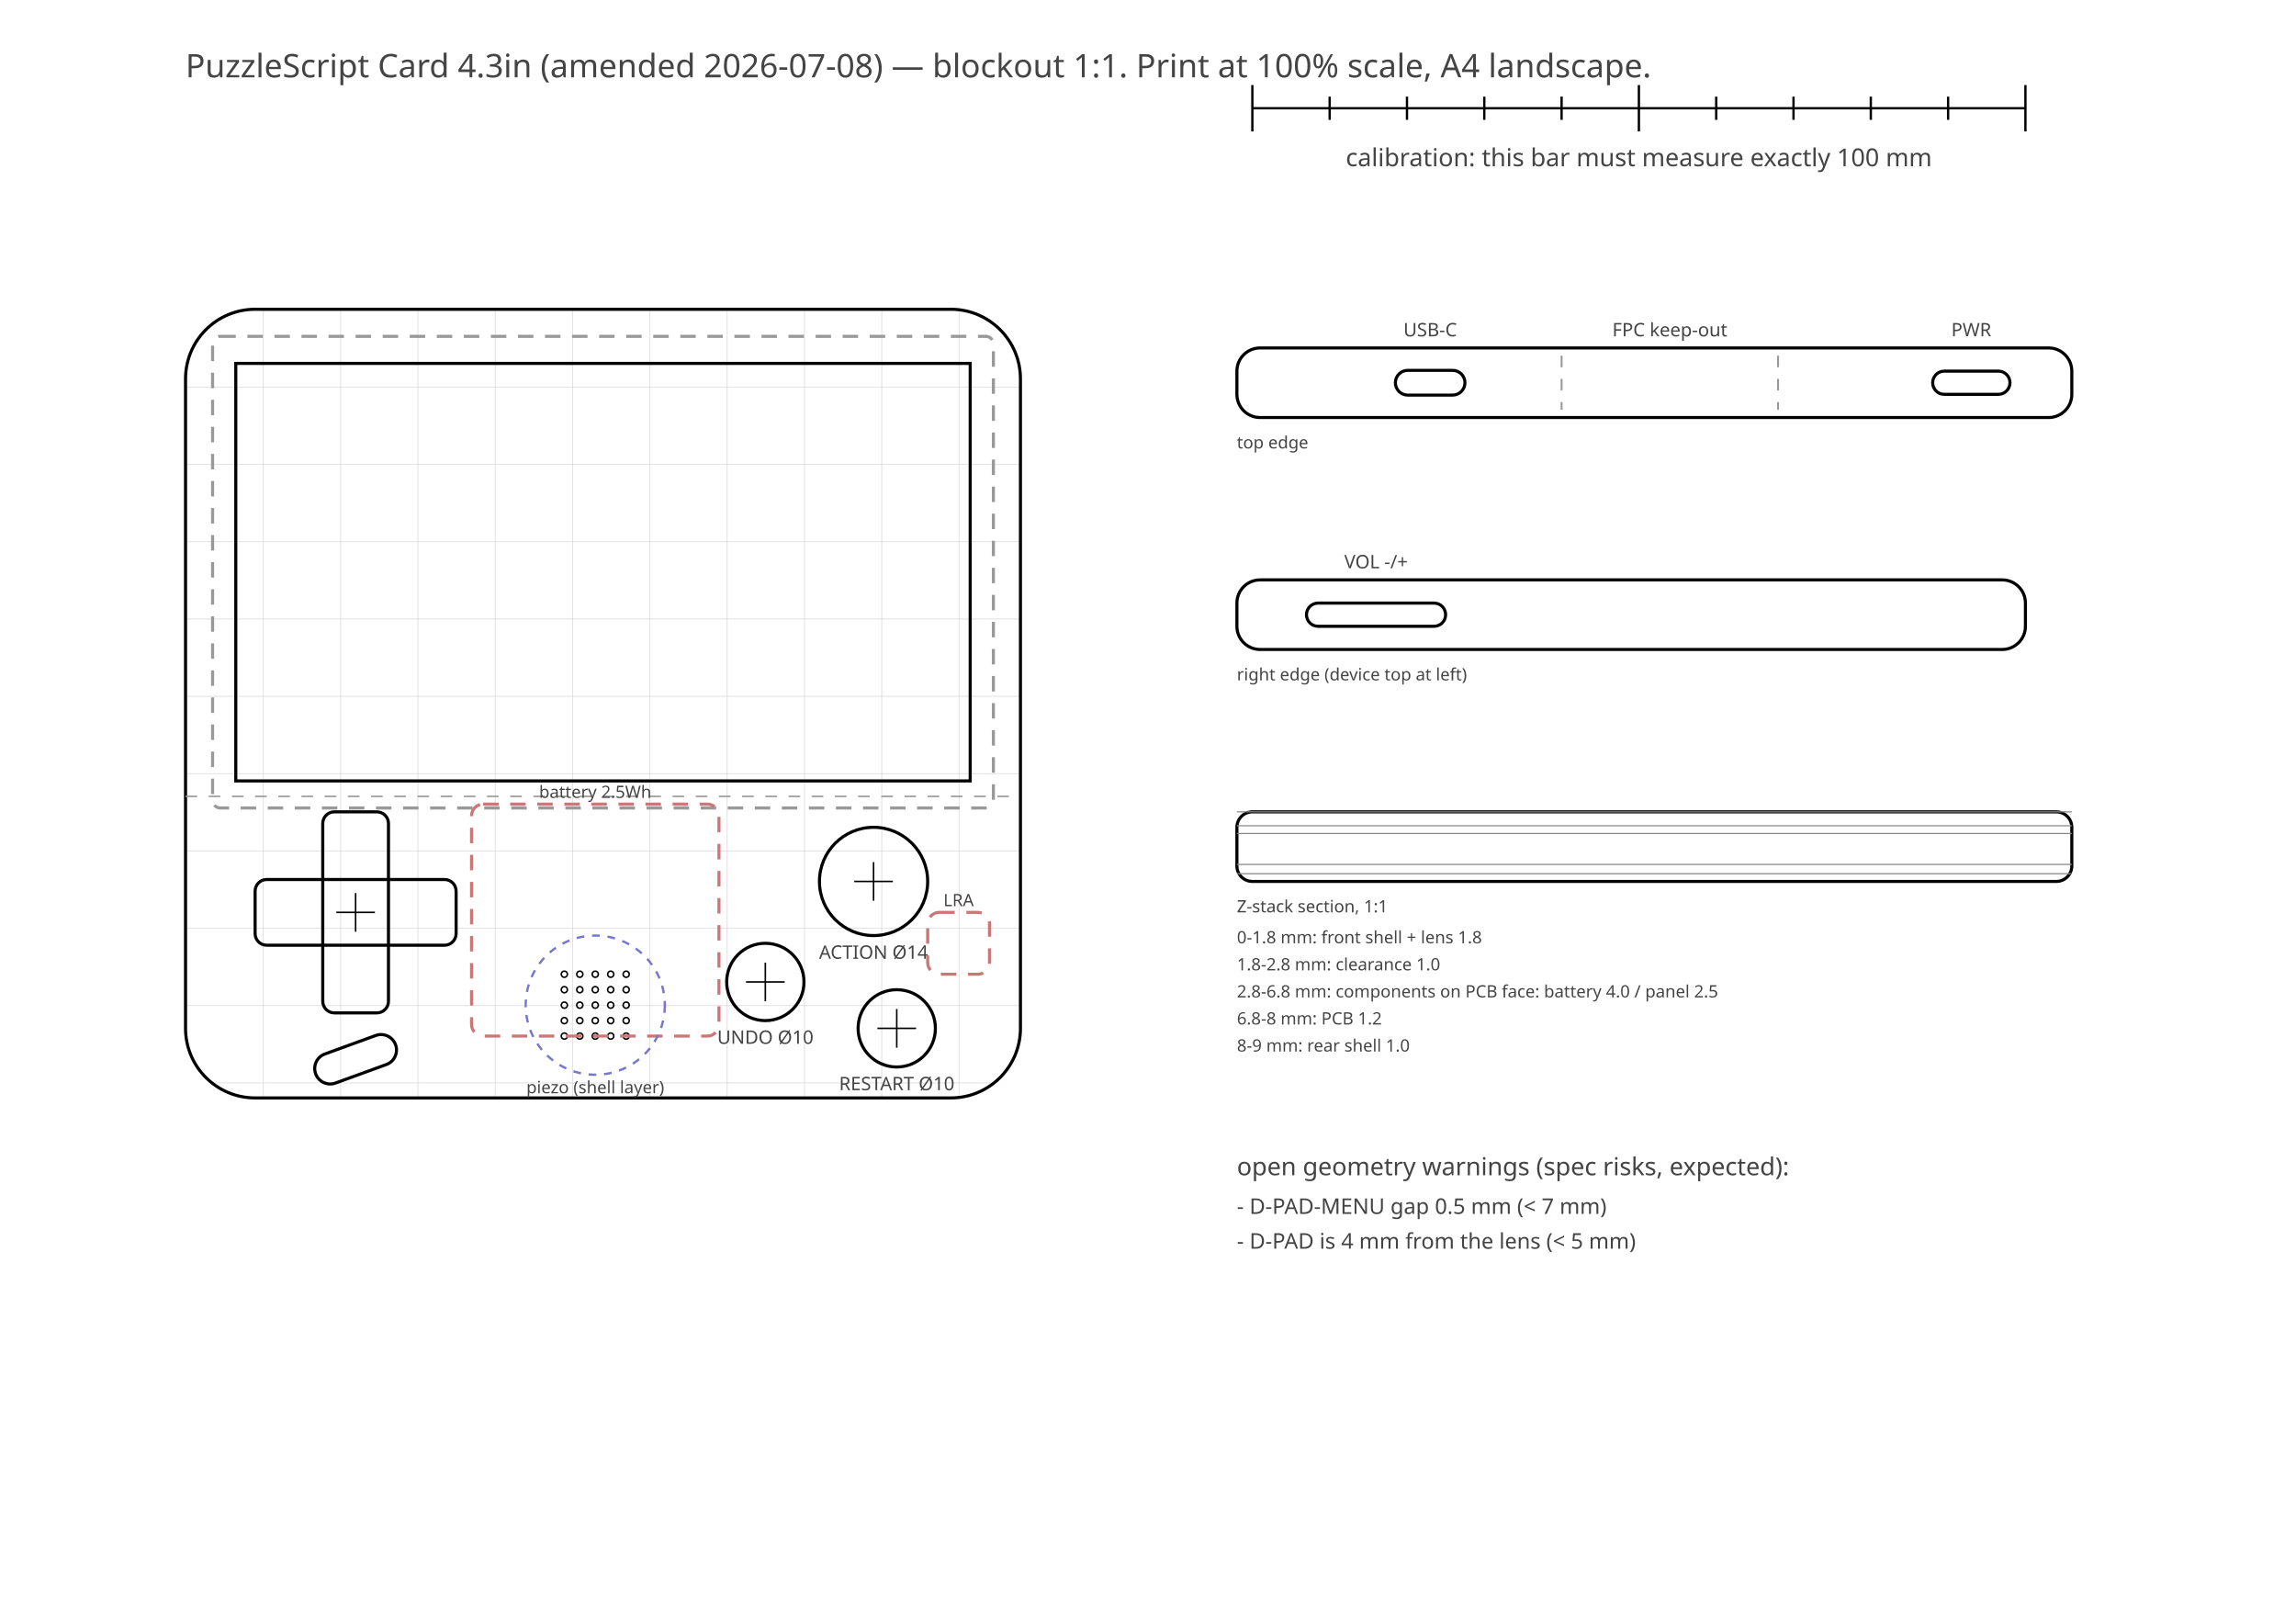
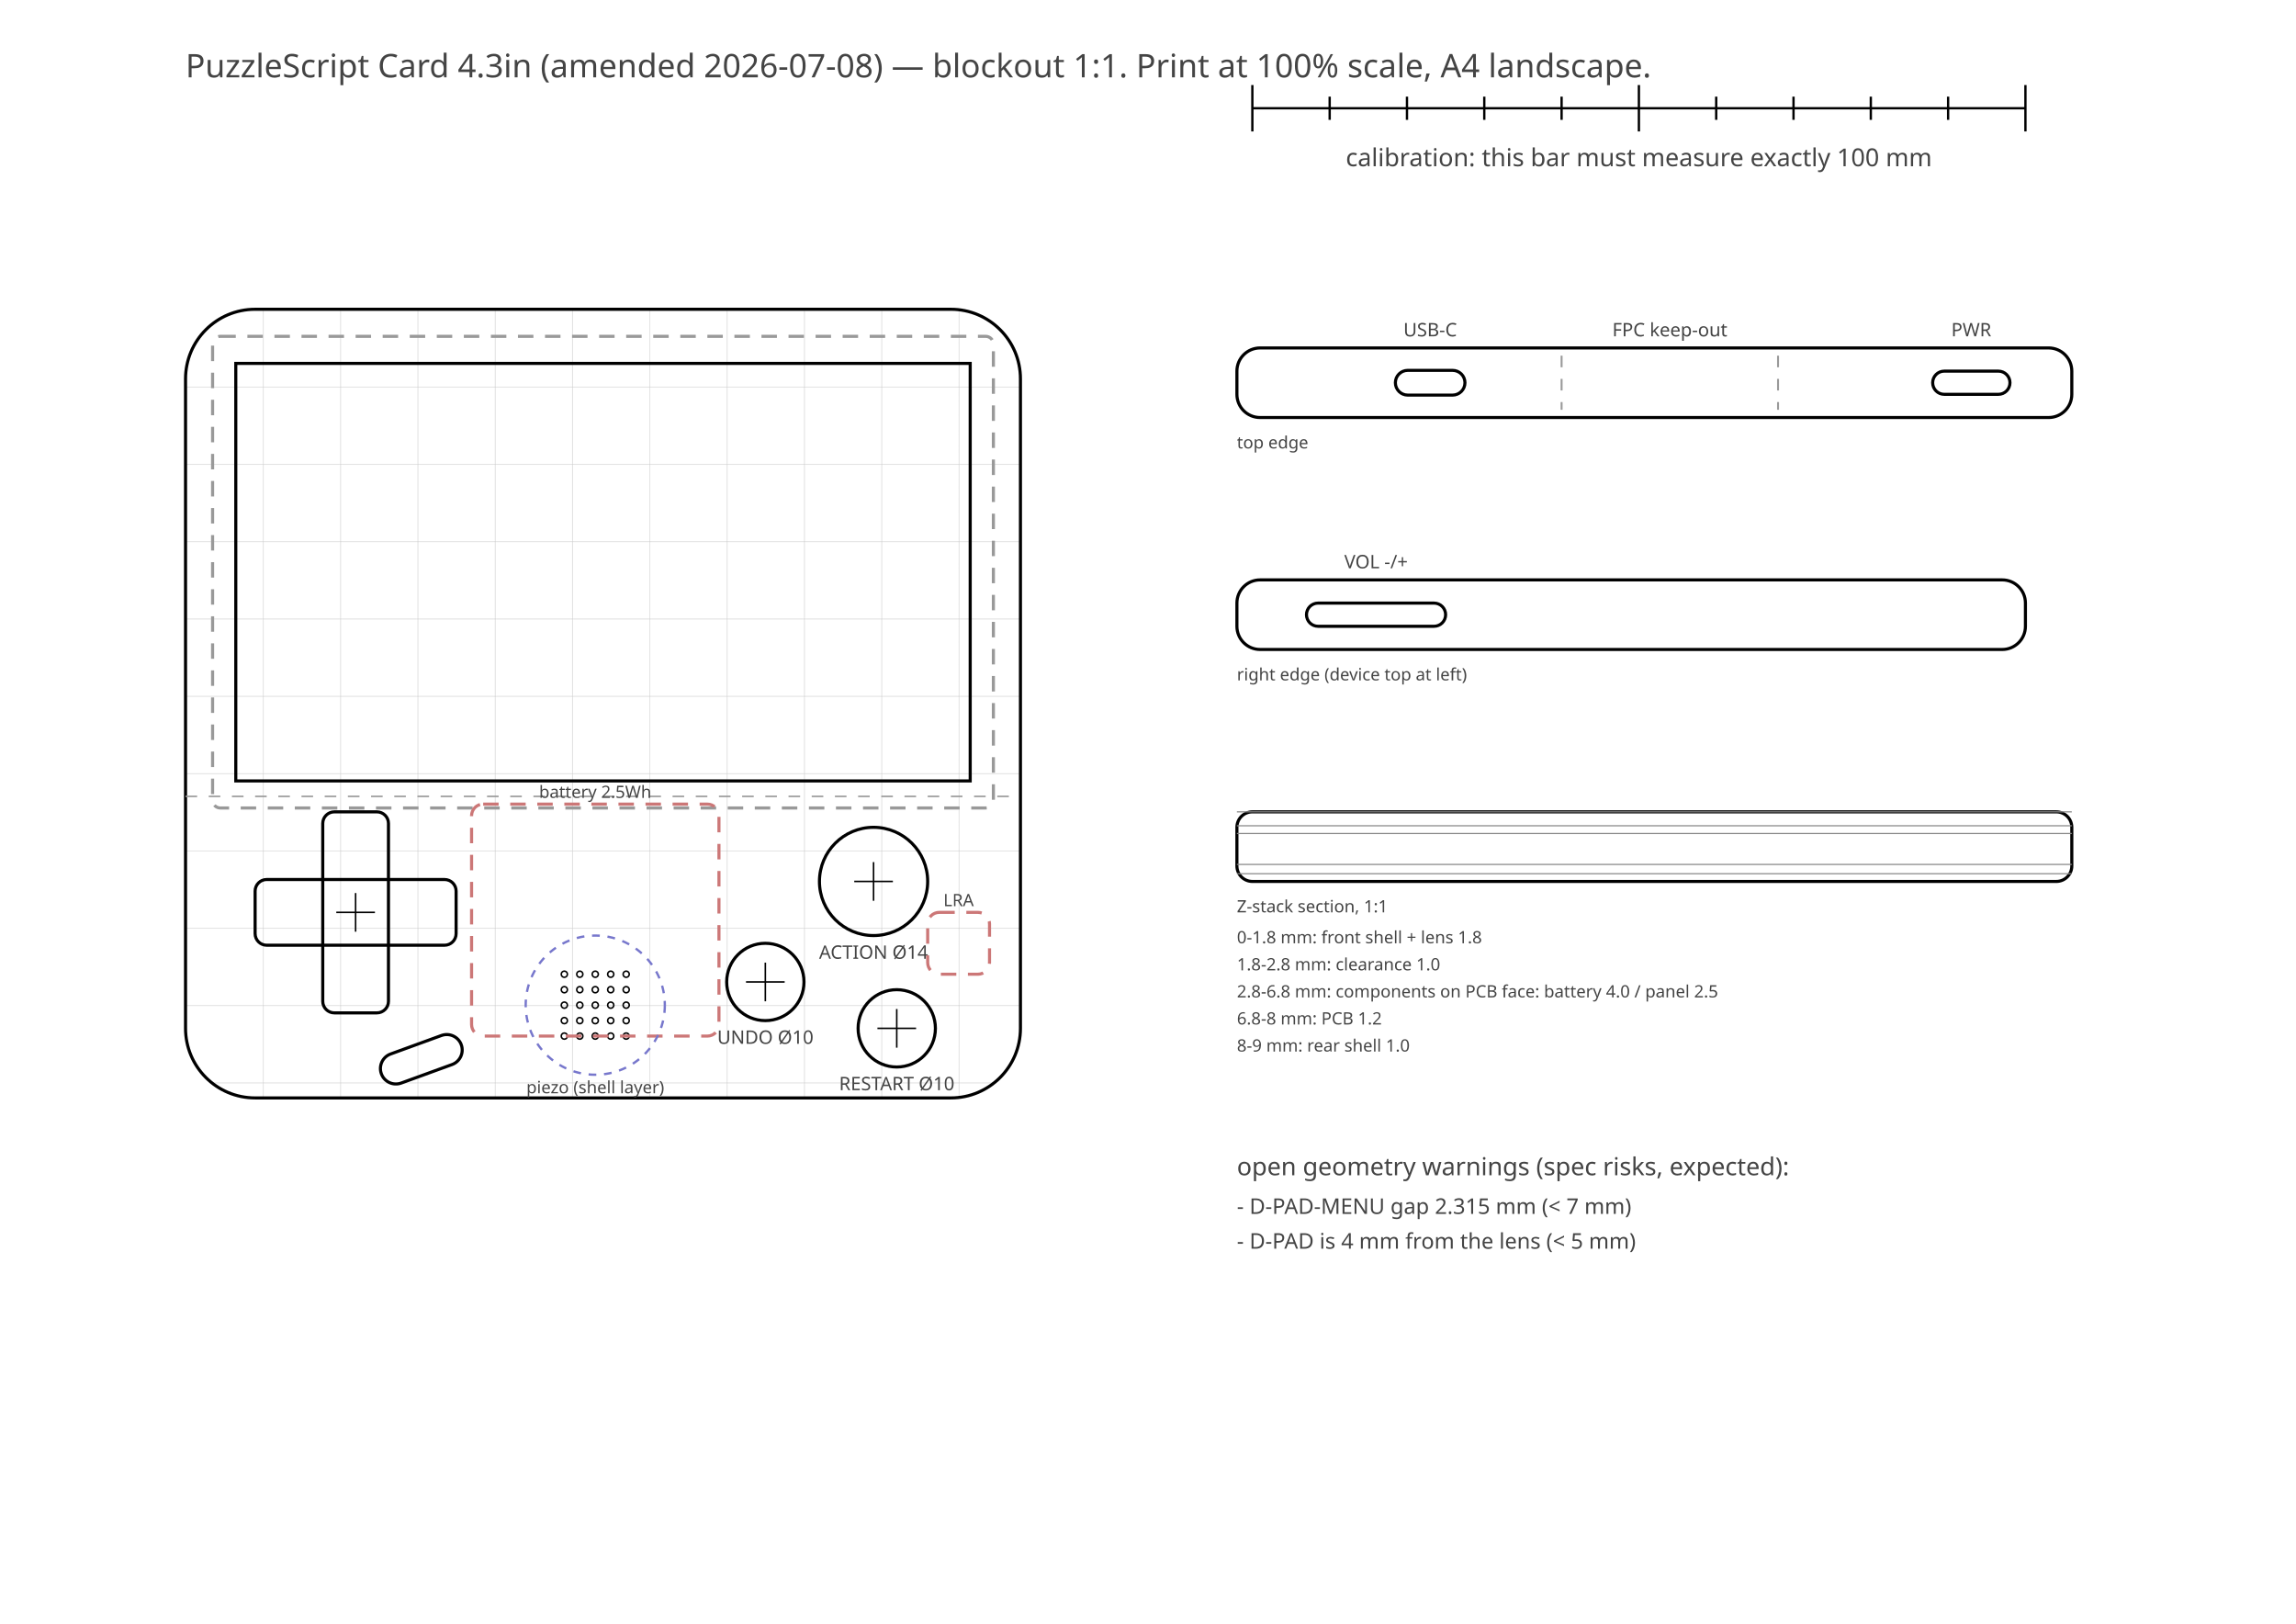
<svg xmlns="http://www.w3.org/2000/svg" width="297mm" height="210mm" viewBox="0 0 297 210">
  <defs>
    <pattern id="grid10" width="10" height="10" patternUnits="userSpaceOnUse">
      <path d="M 10 0 L 0 0 L 0 10" fill="none" stroke="#c8c8c8" stroke-width="0.12" />
    </pattern>
  </defs>
  <text x="24" y="10" font-size="4.2" font-family="sans-serif" fill="#444" text-anchor="start">PuzzleScript Card 4.3in (amended 2026-07-08) — blockout 1:1. Print at 100% scale, A4 landscape.</text>
  <g stroke="#000" stroke-width="0.3">
    <line x1="162" y1="14" x2="262" y2="14" />
    <line x1="162" y1="11" x2="162" y2="17" />
    <line x1="172" y1="12.5" x2="172" y2="15.5" />
    <line x1="182" y1="12.5" x2="182" y2="15.5" />
    <line x1="192" y1="12.5" x2="192" y2="15.5" />
    <line x1="202" y1="12.5" x2="202" y2="15.5" />
    <line x1="212" y1="11" x2="212" y2="17" />
    <line x1="222" y1="12.5" x2="222" y2="15.5" />
    <line x1="232" y1="12.5" x2="232" y2="15.5" />
    <line x1="242" y1="12.5" x2="242" y2="15.5" />
    <line x1="252" y1="12.5" x2="252" y2="15.5" />
    <line x1="262" y1="11" x2="262" y2="17" />
  </g>
  <text x="212" y="21.5" font-size="3.2" font-family="sans-serif" fill="#444" text-anchor="middle">calibration: this bar must measure exactly 100 mm</text>
  <g transform="translate(24,40)">
    <rect x="0" y="0" width="108" height="102" rx="9" fill="url(#grid10)" stroke="#000" stroke-width="0.4" />
    <rect x="3.5" y="3.5" width="101" height="61" rx="1" fill="none" stroke="#999" stroke-width="0.4" stroke-dasharray="2,1.5" />
    <rect x="6.5" y="7" width="95" height="54" rx="0" fill="none" stroke="#000" stroke-width="0.4" />
    <line x1="0" y1="63" x2="108" y2="63" stroke="#999" stroke-width="0.2" stroke-dasharray="1.5,1.5" />
    <rect x="9" y="73.75" width="26" height="8.5" rx="1.5" fill="none" stroke="#000" stroke-width="0.4" />
    <rect x="17.75" y="65" width="8.5" height="26" rx="1.5" fill="none" stroke="#000" stroke-width="0.4" />
    <path d="M 19.5 78 H 24.5 M 22 75.5 V 80.5" stroke="#000" stroke-width="0.2" fill="none" />
    <circle cx="89" cy="74" r="7" fill="none" stroke="#000" stroke-width="0.4" />
    <path d="M 86.5 74 H 91.5 M 89 71.5 V 76.5" stroke="#000" stroke-width="0.2" fill="none" />
    <text x="89" y="84" font-size="2.4" font-family="sans-serif" fill="#444" text-anchor="middle">ACTION Ø14</text>
    <circle cx="75" cy="87" r="5" fill="none" stroke="#000" stroke-width="0.4" />
    <path d="M 72.5 87 H 77.5 M 75 84.5 V 89.5" stroke="#000" stroke-width="0.2" fill="none" />
    <text x="75" y="95" font-size="2.4" font-family="sans-serif" fill="#444" text-anchor="middle">UNDO Ø10</text>
    <circle cx="92" cy="93" r="5" fill="none" stroke="#000" stroke-width="0.4" />
    <path d="M 89.5 93 H 94.5 M 92 90.5 V 95.5" stroke="#000" stroke-width="0.2" fill="none" />
    <text x="92" y="101" font-size="2.4" font-family="sans-serif" fill="#444" text-anchor="middle">RESTART Ø10</text>
-     <g transform="rotate(-20 22 97)">
-       <rect x="16.5" y="95" width="11" height="4" rx="2" fill="none" stroke="#000" stroke-width="0.4" />
+     <g transform="rotate(-20 30.5 97)">
+       <rect x="25" y="95" width="11" height="4" rx="2" fill="none" stroke="#000" stroke-width="0.4" />
    </g>
    <circle cx="49" cy="86" r="0.4" fill="none" stroke="#000" stroke-width="0.2" />
    <circle cx="51" cy="86" r="0.4" fill="none" stroke="#000" stroke-width="0.2" />
    <circle cx="53" cy="86" r="0.4" fill="none" stroke="#000" stroke-width="0.2" />
    <circle cx="55" cy="86" r="0.4" fill="none" stroke="#000" stroke-width="0.2" />
    <circle cx="57" cy="86" r="0.4" fill="none" stroke="#000" stroke-width="0.2" />
    <circle cx="49" cy="88" r="0.4" fill="none" stroke="#000" stroke-width="0.2" />
    <circle cx="51" cy="88" r="0.4" fill="none" stroke="#000" stroke-width="0.2" />
    <circle cx="53" cy="88" r="0.4" fill="none" stroke="#000" stroke-width="0.2" />
    <circle cx="55" cy="88" r="0.4" fill="none" stroke="#000" stroke-width="0.2" />
    <circle cx="57" cy="88" r="0.4" fill="none" stroke="#000" stroke-width="0.2" />
    <circle cx="49" cy="90" r="0.4" fill="none" stroke="#000" stroke-width="0.2" />
    <circle cx="51" cy="90" r="0.4" fill="none" stroke="#000" stroke-width="0.2" />
    <circle cx="53" cy="90" r="0.4" fill="none" stroke="#000" stroke-width="0.2" />
    <circle cx="55" cy="90" r="0.4" fill="none" stroke="#000" stroke-width="0.2" />
    <circle cx="57" cy="90" r="0.4" fill="none" stroke="#000" stroke-width="0.2" />
    <circle cx="49" cy="92" r="0.4" fill="none" stroke="#000" stroke-width="0.2" />
    <circle cx="51" cy="92" r="0.4" fill="none" stroke="#000" stroke-width="0.2" />
    <circle cx="53" cy="92" r="0.4" fill="none" stroke="#000" stroke-width="0.2" />
    <circle cx="55" cy="92" r="0.4" fill="none" stroke="#000" stroke-width="0.2" />
    <circle cx="57" cy="92" r="0.4" fill="none" stroke="#000" stroke-width="0.2" />
    <circle cx="49" cy="94" r="0.4" fill="none" stroke="#000" stroke-width="0.2" />
    <circle cx="51" cy="94" r="0.4" fill="none" stroke="#000" stroke-width="0.2" />
    <circle cx="53" cy="94" r="0.4" fill="none" stroke="#000" stroke-width="0.2" />
    <circle cx="55" cy="94" r="0.4" fill="none" stroke="#000" stroke-width="0.2" />
    <circle cx="57" cy="94" r="0.4" fill="none" stroke="#000" stroke-width="0.2" />
    <rect x="37" y="64" width="32" height="30" rx="1.5" fill="none" stroke="#c77" stroke-width="0.4" stroke-dasharray="2,1.5" />
    <text x="53" y="63.2" font-size="2.2" font-family="sans-serif" fill="#444" text-anchor="middle">battery 2.5Wh</text>
    <rect x="96" y="78" width="8" height="8" rx="1.5" fill="none" stroke="#c77" stroke-width="0.4" stroke-dasharray="2,1.5" />
    <text x="100" y="77.2" font-size="2.2" font-family="sans-serif" fill="#444" text-anchor="middle">LRA</text>
    <circle cx="53" cy="90" r="9" fill="none" stroke="#77c" stroke-width="0.3" stroke-dasharray="1,1" />
    <text x="53" y="101.4" font-size="2.2" font-family="sans-serif" fill="#444" text-anchor="middle">piezo (shell layer)</text>
  </g>
  <g transform="translate(160,45)">
    <rect x="0" y="0" width="108" height="9" rx="3" fill="none" stroke="#000" stroke-width="0.4" />
    <rect x="20.5" y="2.9" width="9" height="3.2" rx="1.6" fill="none" stroke="#000" stroke-width="0.4" />
    <text x="25" y="-1.5" font-size="2.4" font-family="sans-serif" fill="#444" text-anchor="middle">USB-C</text>
    <rect x="90" y="3" width="10" height="3" rx="1.5" fill="none" stroke="#000" stroke-width="0.4" />
    <text x="95" y="-1.5" font-size="2.4" font-family="sans-serif" fill="#444" text-anchor="middle">PWR</text>
    <line x1="42" y1="1" x2="42" y2="8" stroke="#999" stroke-width="0.25" stroke-dasharray="1.5,1.5" />
    <line x1="70" y1="1" x2="70" y2="8" stroke="#999" stroke-width="0.25" stroke-dasharray="1.5,1.5" />
    <text x="56" y="-1.5" font-size="2.4" font-family="sans-serif" fill="#444" text-anchor="middle">FPC keep-out</text>
    <text x="0" y="13" font-size="2.2" font-family="sans-serif" fill="#444" text-anchor="start">top edge</text>
  </g>
  <g transform="translate(160,75)">
    <rect x="0" y="0" width="102" height="9" rx="3" fill="none" stroke="#000" stroke-width="0.4" />
    <rect x="9" y="3" width="18" height="3" rx="1.5" fill="none" stroke="#000" stroke-width="0.4" />
    <text x="18" y="-1.5" font-size="2.4" font-family="sans-serif" fill="#444" text-anchor="middle">VOL -/+</text>
    <text x="0" y="13" font-size="2.2" font-family="sans-serif" fill="#444" text-anchor="start">right edge (device top at left)</text>
  </g>
  <g transform="translate(160,105)">
    <rect x="0" y="0" width="108" height="9" rx="2" fill="none" stroke="#000" stroke-width="0.4" />
    <line x1="0" y1="0" x2="108" y2="0" stroke="#888" stroke-width="0.15" />
    <text x="0" y="17" font-size="2.2" font-family="sans-serif" fill="#444" text-anchor="start">0-1.8 mm: front shell + lens 1.8</text>
    <line x1="0" y1="1.8" x2="108" y2="1.8" stroke="#888" stroke-width="0.15" />
    <text x="0" y="20.5" font-size="2.2" font-family="sans-serif" fill="#444" text-anchor="start">1.8-2.8 mm: clearance 1.0</text>
    <line x1="0" y1="2.8" x2="108" y2="2.8" stroke="#888" stroke-width="0.15" />
    <text x="0" y="24" font-size="2.2" font-family="sans-serif" fill="#444" text-anchor="start">2.8-6.8 mm: components on PCB face: battery 4.0 / panel 2.5</text>
    <line x1="0" y1="6.8" x2="108" y2="6.8" stroke="#888" stroke-width="0.15" />
    <text x="0" y="27.5" font-size="2.2" font-family="sans-serif" fill="#444" text-anchor="start">6.8-8 mm: PCB 1.2</text>
    <line x1="0" y1="8" x2="108" y2="8" stroke="#888" stroke-width="0.15" />
    <text x="0" y="31" font-size="2.2" font-family="sans-serif" fill="#444" text-anchor="start">8-9 mm: rear shell 1.0</text>
    <text x="0" y="13" font-size="2.2" font-family="sans-serif" fill="#444" text-anchor="start">Z-stack section, 1:1</text>
  </g>
  <text x="160" y="152" font-size="3.2" font-family="sans-serif" fill="#444" text-anchor="start">open geometry warnings (spec risks, expected):</text>
-   <text x="160" y="157" font-size="2.8" font-family="sans-serif" fill="#444" text-anchor="start">- D-PAD-MENU gap 0.5 mm (&lt; 7 mm)</text>
+   <text x="160" y="157" font-size="2.8" font-family="sans-serif" fill="#444" text-anchor="start">- D-PAD-MENU gap 2.315 mm (&lt; 7 mm)</text>
  <text x="160" y="161.5" font-size="2.8" font-family="sans-serif" fill="#444" text-anchor="start">- D-PAD is 4 mm from the lens (&lt; 5 mm)</text>
</svg>
